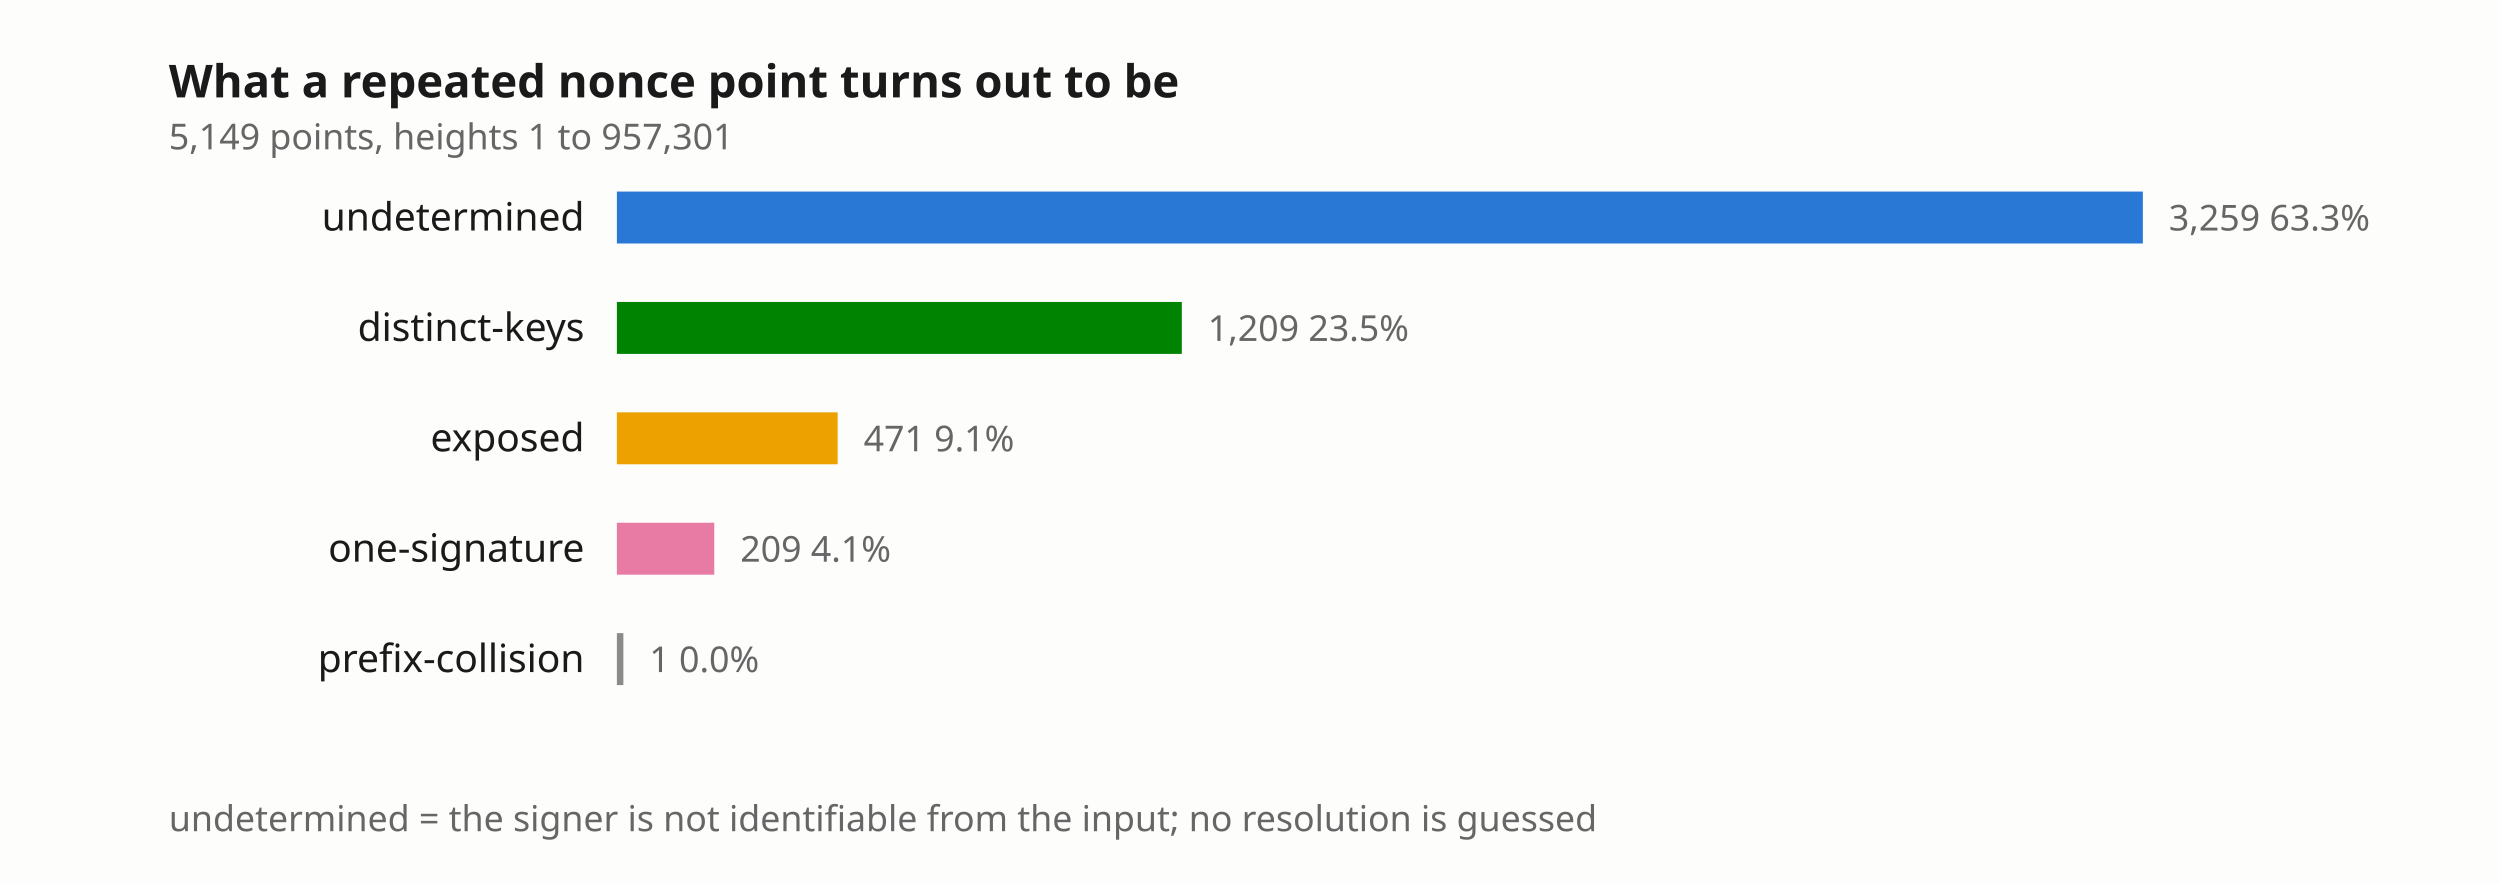
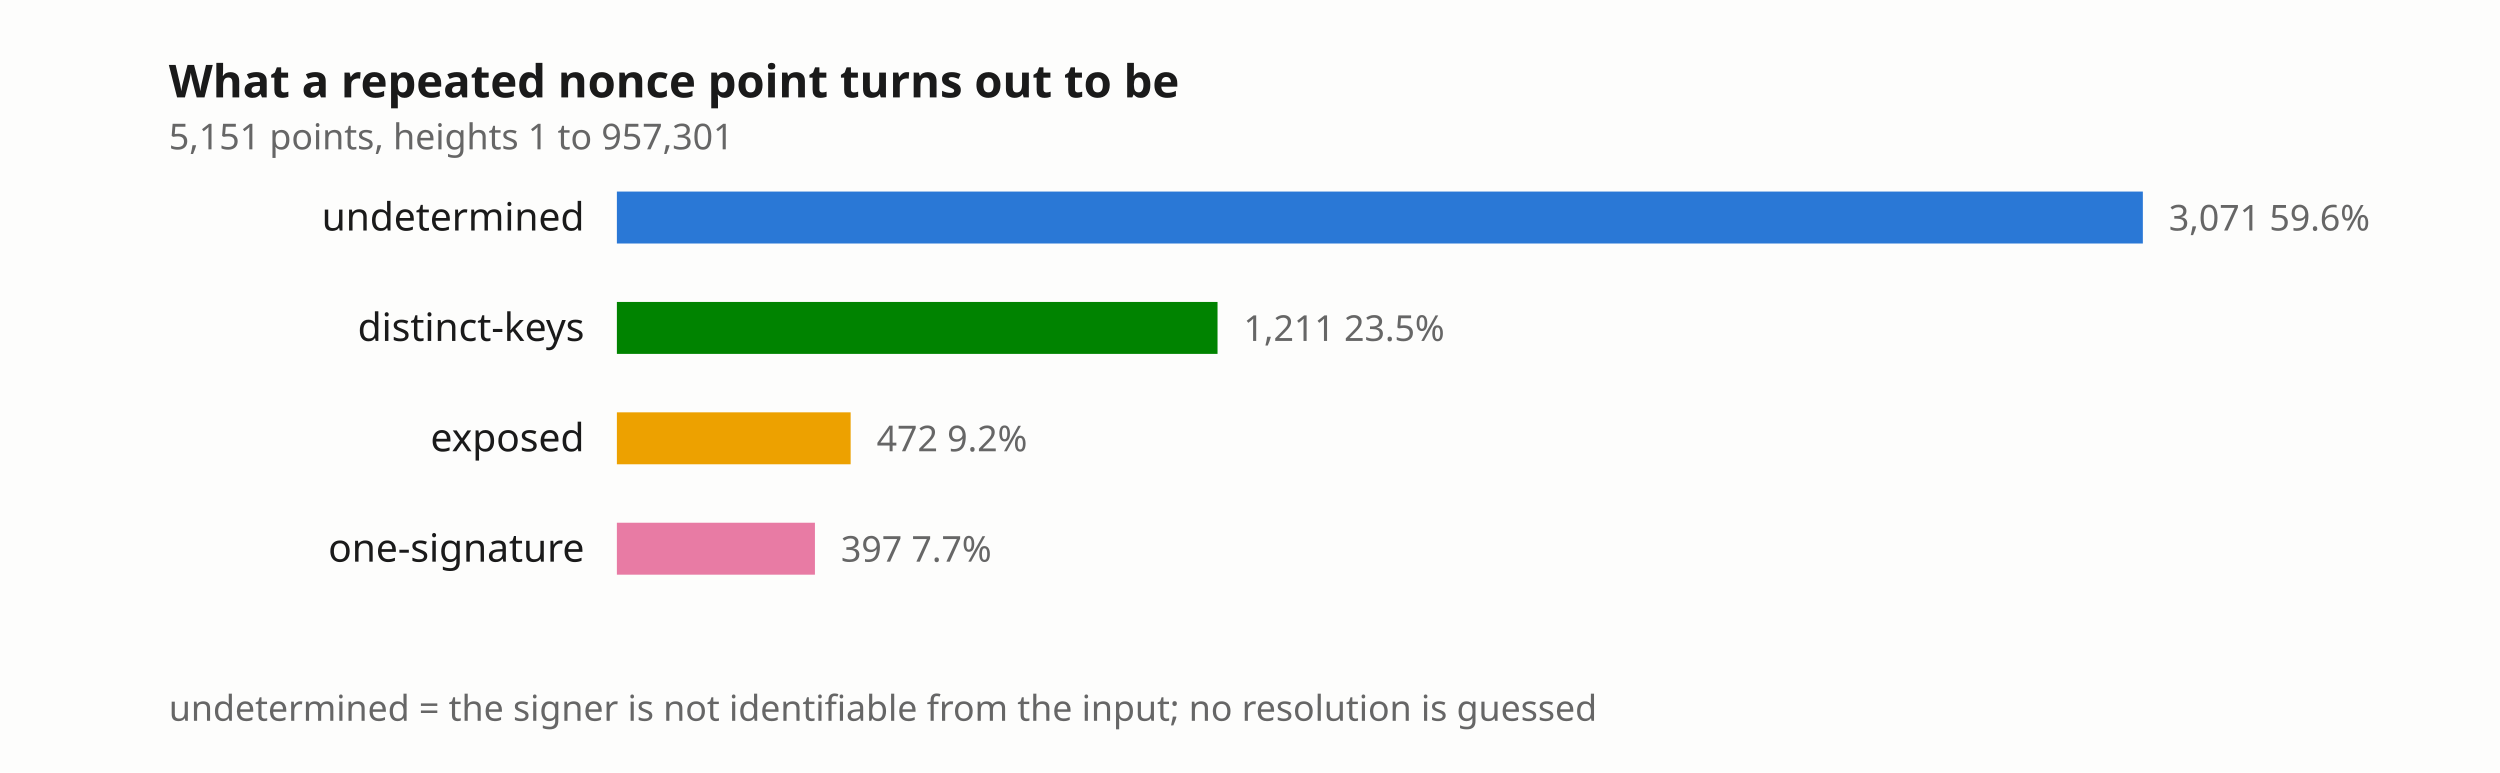
- <svg xmlns="http://www.w3.org/2000/svg" viewBox="0 0 770 272" role="img" style="max-width:100%;height:auto;font-family:system-ui,sans-serif">
+ <svg xmlns="http://www.w3.org/2000/svg" viewBox="0 0 770 238" role="img" style="max-width:100%;height:auto;font-family:system-ui,sans-serif">
  <rect width="100%" height="100%" fill="#fdfdfc" />
  <text x="52" y="30" text-anchor="start" fill="#1a1a1a" font-size="14" font-weight="600">What a repeated nonce point turns out to be</text>
-   <text x="52" y="46" text-anchor="start" fill="#666" font-size="11">5,149 points, heights 1 to 957,301</text>
+   <text x="52" y="46" text-anchor="start" fill="#666" font-size="11">5,151 points, heights 1 to 957,301</text>
  <text x="180" y="71" text-anchor="end" fill="#1a1a1a" font-size="12">undetermined</text>
  <rect x="190" y="59" width="470" height="16" fill="#2a78d6" />
-   <text x="668" y="71" text-anchor="start" fill="#666" font-size="11">3,259   63.3%</text>
+   <text x="668" y="71" text-anchor="start" fill="#666" font-size="11">3,071   59.6%</text>
  <text x="180" y="105" text-anchor="end" fill="#1a1a1a" font-size="12">distinct-keys</text>
-   <rect x="190" y="93" width="174" height="16" fill="#008300" />
-   <text x="372" y="105" text-anchor="start" fill="#666" font-size="11">1,209   23.5%</text>
+   <rect x="190" y="93" width="185" height="16" fill="#008300" />
+   <text x="383" y="105" text-anchor="start" fill="#666" font-size="11">1,211   23.5%</text>
  <text x="180" y="139" text-anchor="end" fill="#1a1a1a" font-size="12">exposed</text>
-   <rect x="190" y="127" width="68" height="16" fill="#eda100" />
-   <text x="266" y="139" text-anchor="start" fill="#666" font-size="11">471   9.1%</text>
+   <rect x="190" y="127" width="72" height="16" fill="#eda100" />
+   <text x="270" y="139" text-anchor="start" fill="#666" font-size="11">472   9.2%</text>
  <text x="180" y="173" text-anchor="end" fill="#1a1a1a" font-size="12">one-signature</text>
-   <rect x="190" y="161" width="30" height="16" fill="#e87ba4" />
-   <text x="228" y="173" text-anchor="start" fill="#666" font-size="11">209   4.1%</text>
-   <text x="180" y="207" text-anchor="end" fill="#1a1a1a" font-size="12">prefix-collision</text>
-   <rect x="190" y="195" width="2" height="16" fill="#8a8a8a" />
-   <text x="200" y="207" text-anchor="start" fill="#666" font-size="11">1   0.0%</text>
-   <text x="52" y="256" text-anchor="start" fill="#666" font-size="11">undetermined = the signer is not identifiable from the input; no resolution is guessed</text>
+   <rect x="190" y="161" width="61" height="16" fill="#e87ba4" />
+   <text x="259" y="173" text-anchor="start" fill="#666" font-size="11">397   7.7%</text>
+   <text x="52" y="222" text-anchor="start" fill="#666" font-size="11">undetermined = the signer is not identifiable from the input; no resolution is guessed</text>
</svg>
